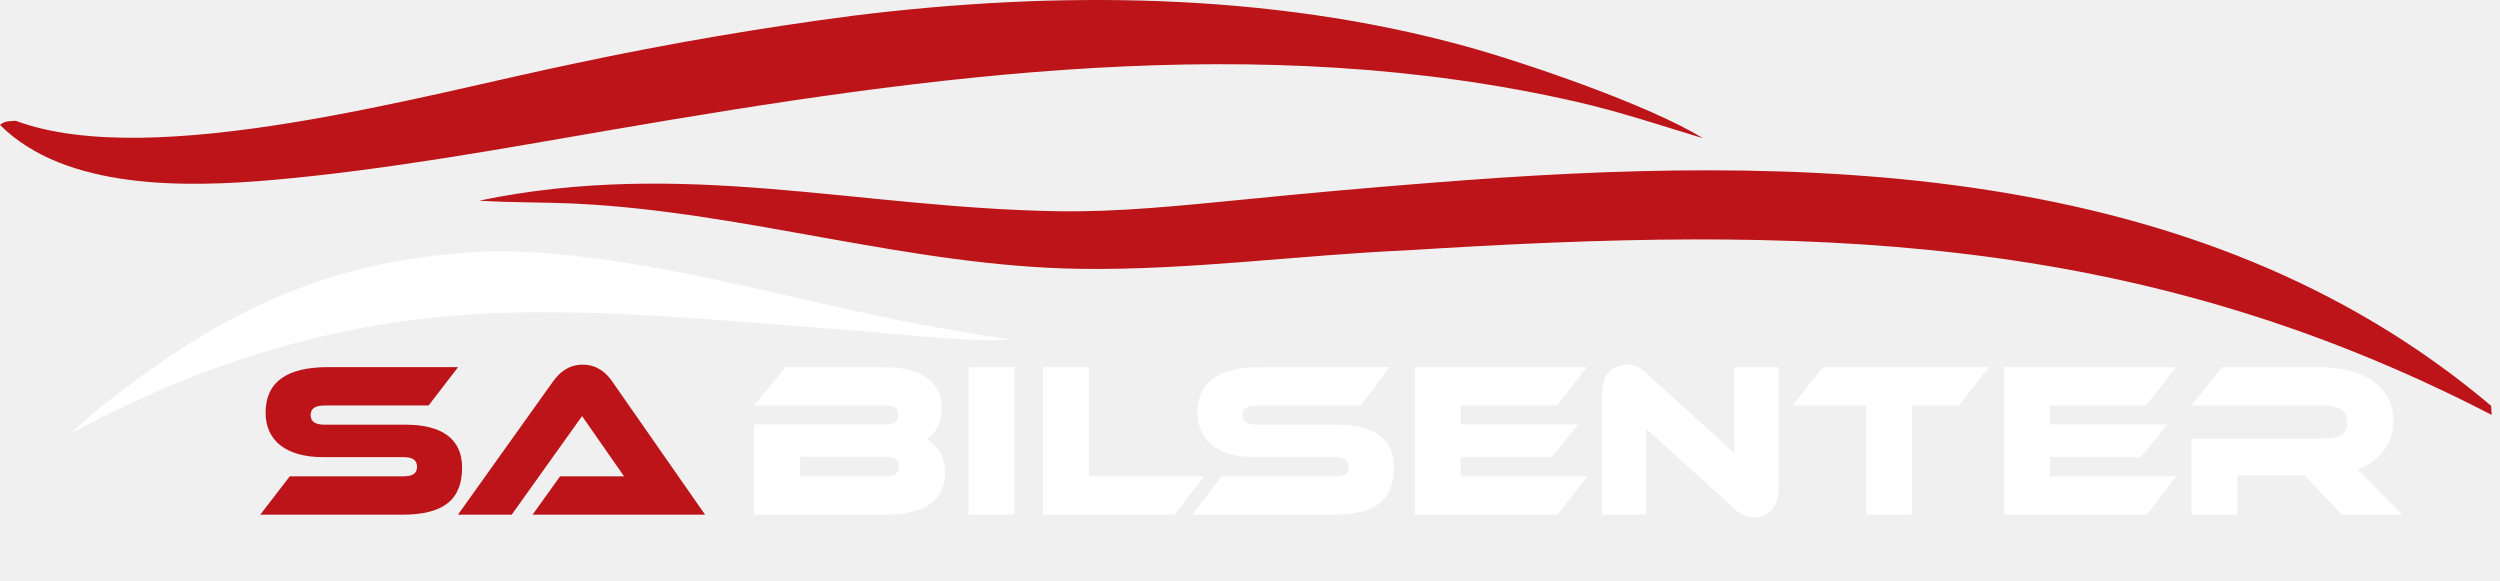
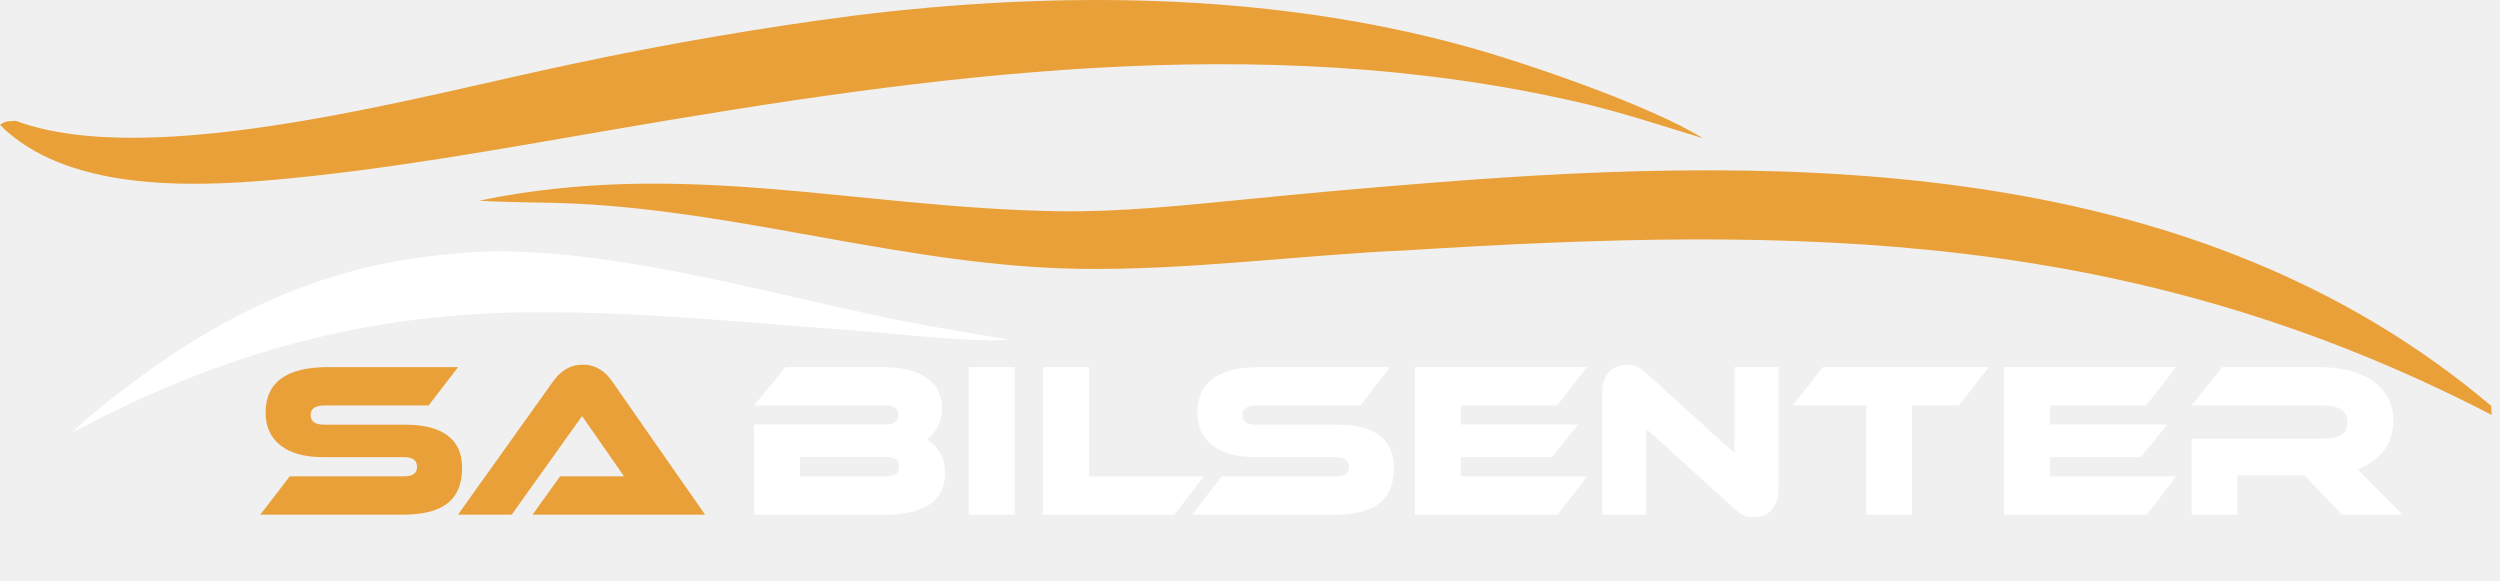
<svg xmlns="http://www.w3.org/2000/svg" width="556" height="129" viewBox="0 0 556 129" fill="none">
-   <path d="M106.553 44.628C151.885 35.215 190.196 46.209 235.129 46.975C248.942 47.211 263.092 45.682 276.846 44.355C290.691 42.969 304.553 41.733 318.425 40.646C399.557 34.151 488.53 34.91 554.039 90.261L554.14 92.274C474.292 50.971 400.755 50.143 312.929 55.668C288.8 56.736 264.303 60.139 240.187 59.787C202.45 59.237 165.867 47.146 128.248 45.303C121.014 44.949 113.808 45.086 106.553 44.628Z" fill="#BC1418" />
-   <path d="M3.528 26.875C34.071 38.256 95.018 20.871 128.095 14.059C148.512 9.715 169.096 6.188 189.797 3.485C234.74 -2.08 282.146 -1.783 326.006 10.308C339.303 13.973 366.956 23.437 378.72 30.739C369.374 27.888 360.147 24.819 350.615 22.64C279.816 6.445 206.98 16.693 136.444 28.806C111.419 33.103 86.037 37.778 60.757 40.011C41.586 41.704 14.562 42.349 0 27.784C1.135 26.84 2.017 26.968 3.528 26.875Z" fill="#BC1418" />
+   <path d="M106.553 44.628C151.885 35.215 190.196 46.209 235.129 46.975C248.942 47.211 263.092 45.682 276.846 44.355C290.691 42.969 304.553 41.733 318.425 40.646C399.557 34.151 488.53 34.91 554.039 90.261L554.14 92.274C474.292 50.971 400.755 50.143 312.929 55.668C288.8 56.736 264.303 60.139 240.187 59.787C202.45 59.237 165.867 47.146 128.248 45.303C121.014 44.949 113.808 45.086 106.553 44.628Z" fill="#EAA038" />
+   <path d="M3.528 26.875C34.071 38.256 95.018 20.871 128.095 14.059C148.512 9.715 169.096 6.188 189.797 3.485C234.74 -2.08 282.146 -1.783 326.006 10.308C339.303 13.973 366.956 23.437 378.72 30.739C369.374 27.888 360.147 24.819 350.615 22.64C279.816 6.445 206.98 16.693 136.444 28.806C111.419 33.103 86.037 37.778 60.757 40.011C41.586 41.704 14.562 42.349 0 27.784C1.135 26.84 2.017 26.968 3.528 26.875Z" fill="#EAA038" />
  <path d="M100.766 56.442C127.738 53.43 165.395 63.769 191.959 69.545C203.291 72.008 213.233 73.75 224.714 75.548C215.481 76.183 198.849 74.16 189.02 73.437C166.119 71.754 143.519 69.404 120.482 69.449C82.507 69.268 49.439 78.351 16.117 96.178C19.68 92.43 26.233 87.482 30.436 84.382C52.105 68.4 73.768 58.707 100.766 56.442Z" fill="white" />
-   <path d="M89.437 114.465H57.883L64.45 105.929H89.734C91.808 105.929 92.746 105.291 92.746 103.82C92.746 102.299 91.758 101.661 89.635 101.661H71.759C63.71 101.661 59.068 98.031 59.068 91.801C59.068 85.031 63.66 81.646 72.993 81.646H101.882L95.314 90.182H72.203C70.08 90.182 69.092 90.869 69.092 92.291C69.092 93.763 70.08 94.45 72.203 94.45H90.228C98.425 94.45 102.77 97.737 102.77 103.967C102.77 111.178 98.622 114.465 89.437 114.465ZM156.81 114.465H118.44L124.563 105.929H138.785L129.452 92.537L113.798 114.465H101.848L123.033 84.786C124.465 82.823 126.44 81.106 129.6 81.106C132.662 81.106 134.687 82.725 136.119 84.786L156.81 114.465Z" fill="#BC1418" />
+   <path d="M89.437 114.465H57.883L64.45 105.929H89.734C91.808 105.929 92.746 105.291 92.746 103.82C92.746 102.299 91.758 101.661 89.635 101.661H71.759C63.71 101.661 59.068 98.031 59.068 91.801C59.068 85.031 63.66 81.646 72.993 81.646H101.882L95.314 90.182H72.203C70.08 90.182 69.092 90.869 69.092 92.291C69.092 93.763 70.08 94.45 72.203 94.45H90.228C98.425 94.45 102.77 97.737 102.77 103.967C102.77 111.178 98.622 114.465 89.437 114.465ZM156.81 114.465H118.44L124.563 105.929H138.785L129.452 92.537L113.798 114.465H101.848L123.033 84.786C124.465 82.823 126.44 81.106 129.6 81.106C132.662 81.106 134.687 82.725 136.119 84.786L156.81 114.465Z" fill="#EAA038" />
  <path d="M196.703 114.465H167.716V94.401H197.049C198.876 94.401 199.814 93.665 199.814 92.242C199.814 90.918 198.876 90.182 197.098 90.182H167.716L174.729 81.646H196.506C204.753 81.646 209.493 84.982 209.493 90.672C209.493 93.714 208.259 96.216 206.185 97.737C208.703 99.257 210.184 101.906 210.184 105.046C210.184 111.374 205.74 114.465 196.703 114.465ZM197.049 101.612H177.938V105.929H197.098C199.024 105.929 199.962 105.193 199.962 103.82C199.962 102.348 198.975 101.612 197.049 101.612ZM225.635 114.465H215.413V81.646H225.635V114.465ZM261.185 114.465H231.951V81.646H242.173V105.929H267.752L261.185 114.465ZM296.686 114.465H265.132L271.699 105.929H296.983C299.057 105.929 299.995 105.291 299.995 103.82C299.995 102.299 299.007 101.661 296.884 101.661H279.008C270.959 101.661 266.317 98.031 266.317 91.801C266.317 85.031 270.909 81.646 280.242 81.646H309.131L302.563 90.182H279.452C277.329 90.182 276.341 90.869 276.341 92.291C276.341 93.763 277.329 94.45 279.452 94.45H297.476C305.674 94.45 310.019 97.737 310.019 103.967C310.019 111.178 305.871 114.465 296.686 114.465ZM324.878 90.182V94.401H351.001L345.075 101.661H324.878V105.929H352.976L346.458 114.465H314.656V81.646H352.926L346.309 90.182H324.878ZM356.317 114.465V87.287C356.317 83.461 358.441 81.106 361.897 81.106C363.428 81.106 364.613 81.597 365.947 82.823L385.749 100.778V81.646H395.526V108.872C395.526 112.65 393.403 115.053 389.946 115.053C388.415 115.053 387.23 114.514 385.848 113.238L366.144 95.382V114.465H356.317ZM425.208 114.465H415.036V90.182H398.69L405.406 81.646H442.344L435.628 90.182H425.208V114.465ZM455.902 90.182V94.401H482.025L476.099 101.661H455.902V105.929H484L477.481 114.465H445.68V81.646H483.95L477.333 90.182H455.902ZM532.28 93.616C532.28 98.718 529.367 102.446 524.33 104.359L534.305 114.465H520.824L512.528 105.733H497.565V114.465H487.393V97.54H516.676C520.429 97.54 522.058 96.461 522.058 94.008C522.058 91.359 520.33 90.182 516.626 90.182H487.393L494.207 81.646H515.639C526.009 81.646 532.28 86.11 532.28 93.616Z" fill="white" />
</svg>
